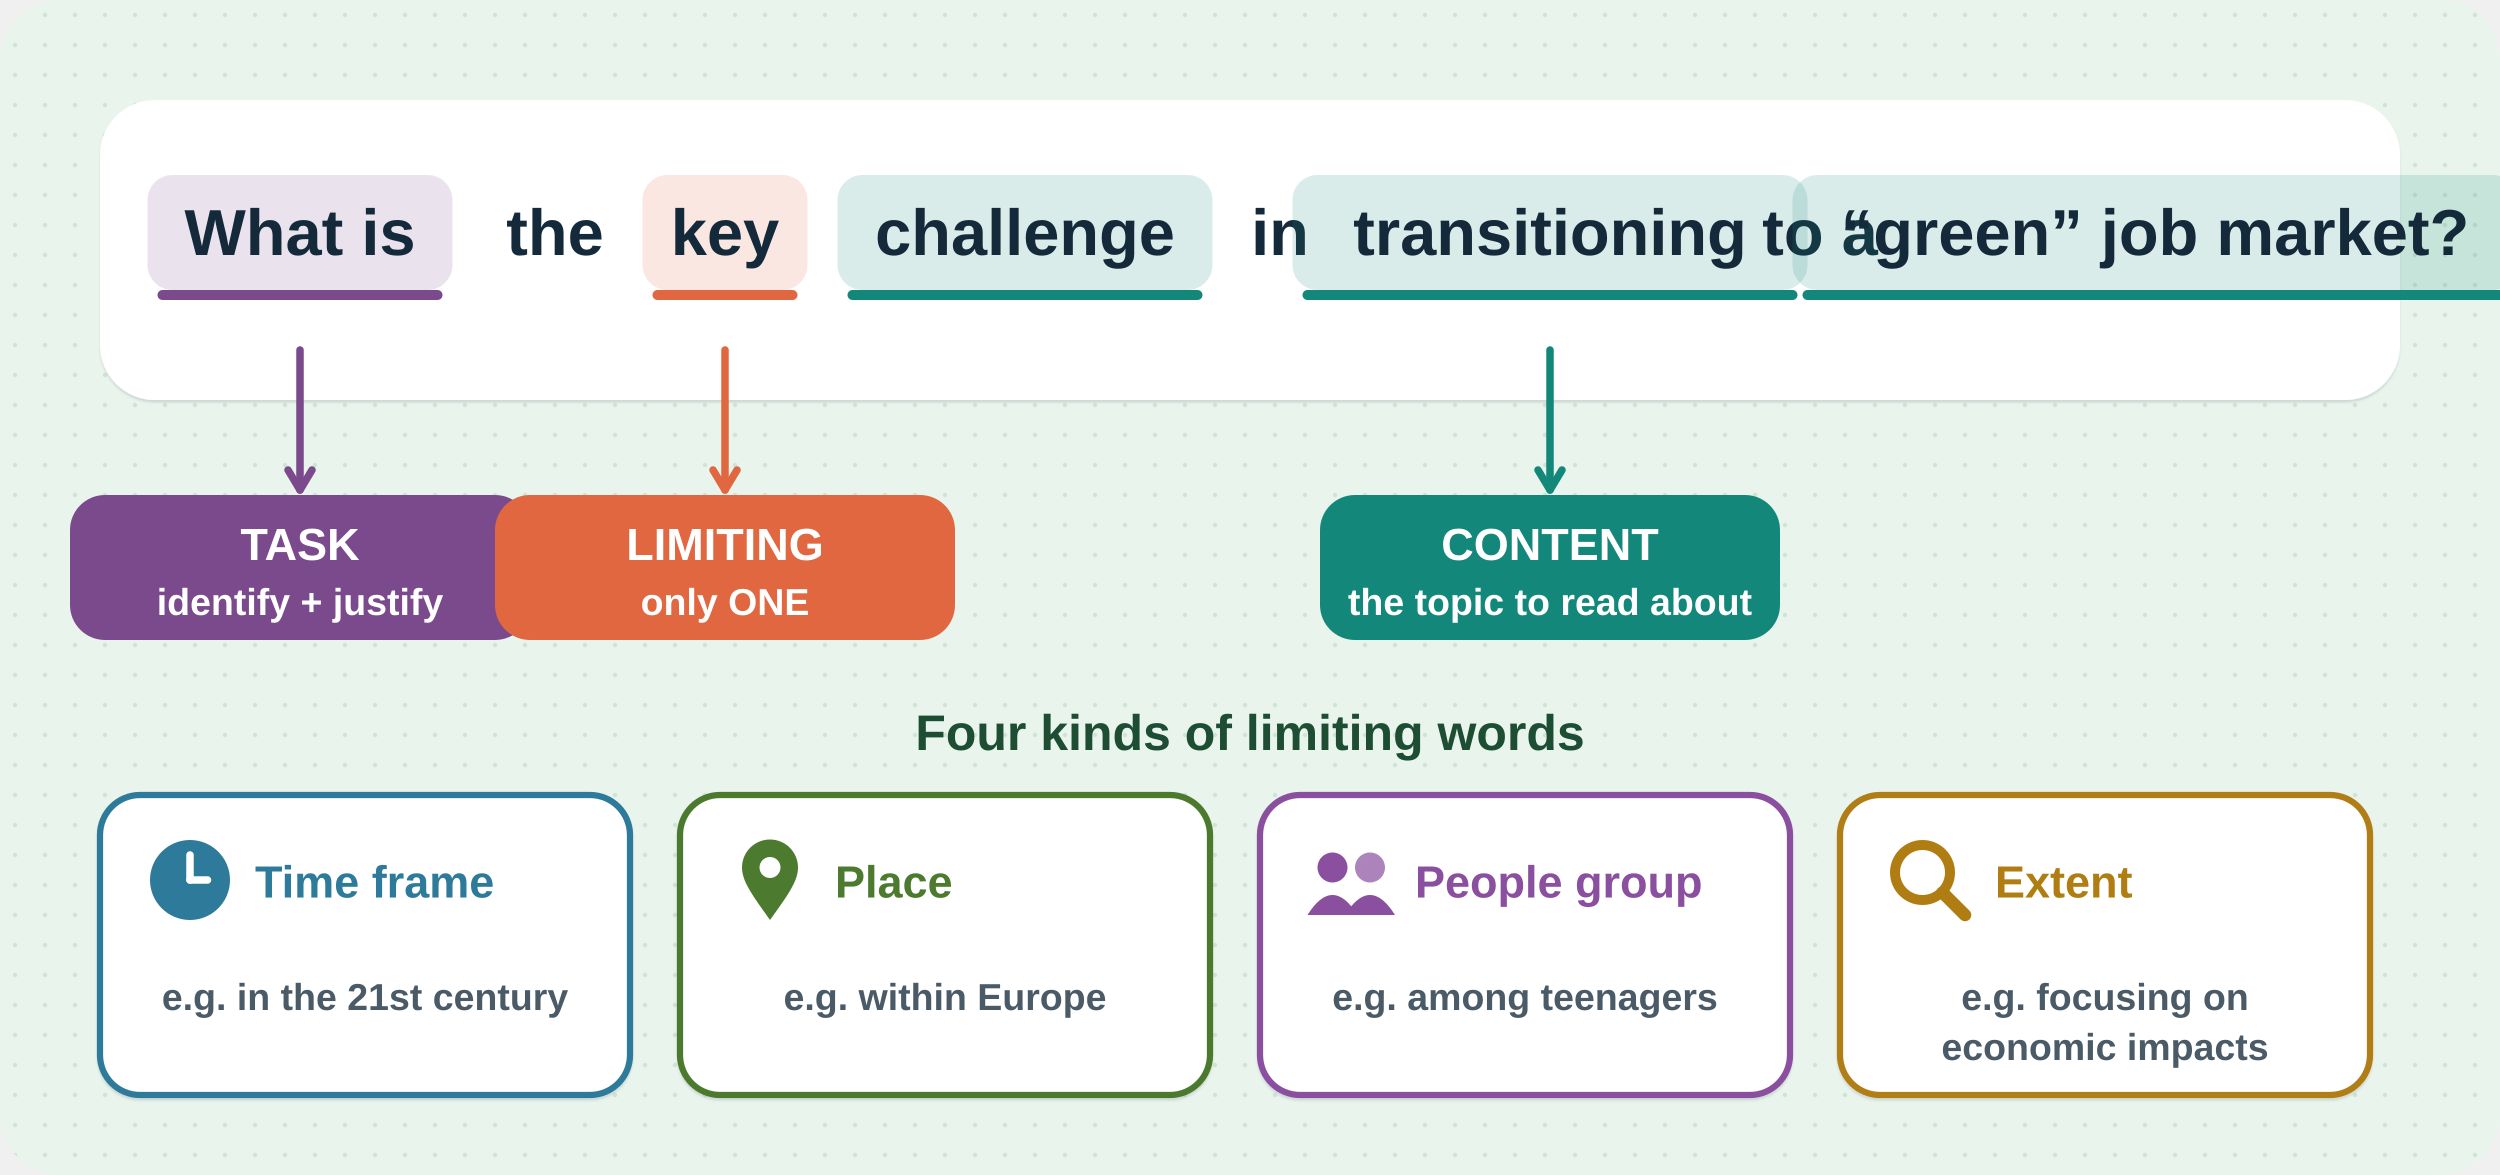
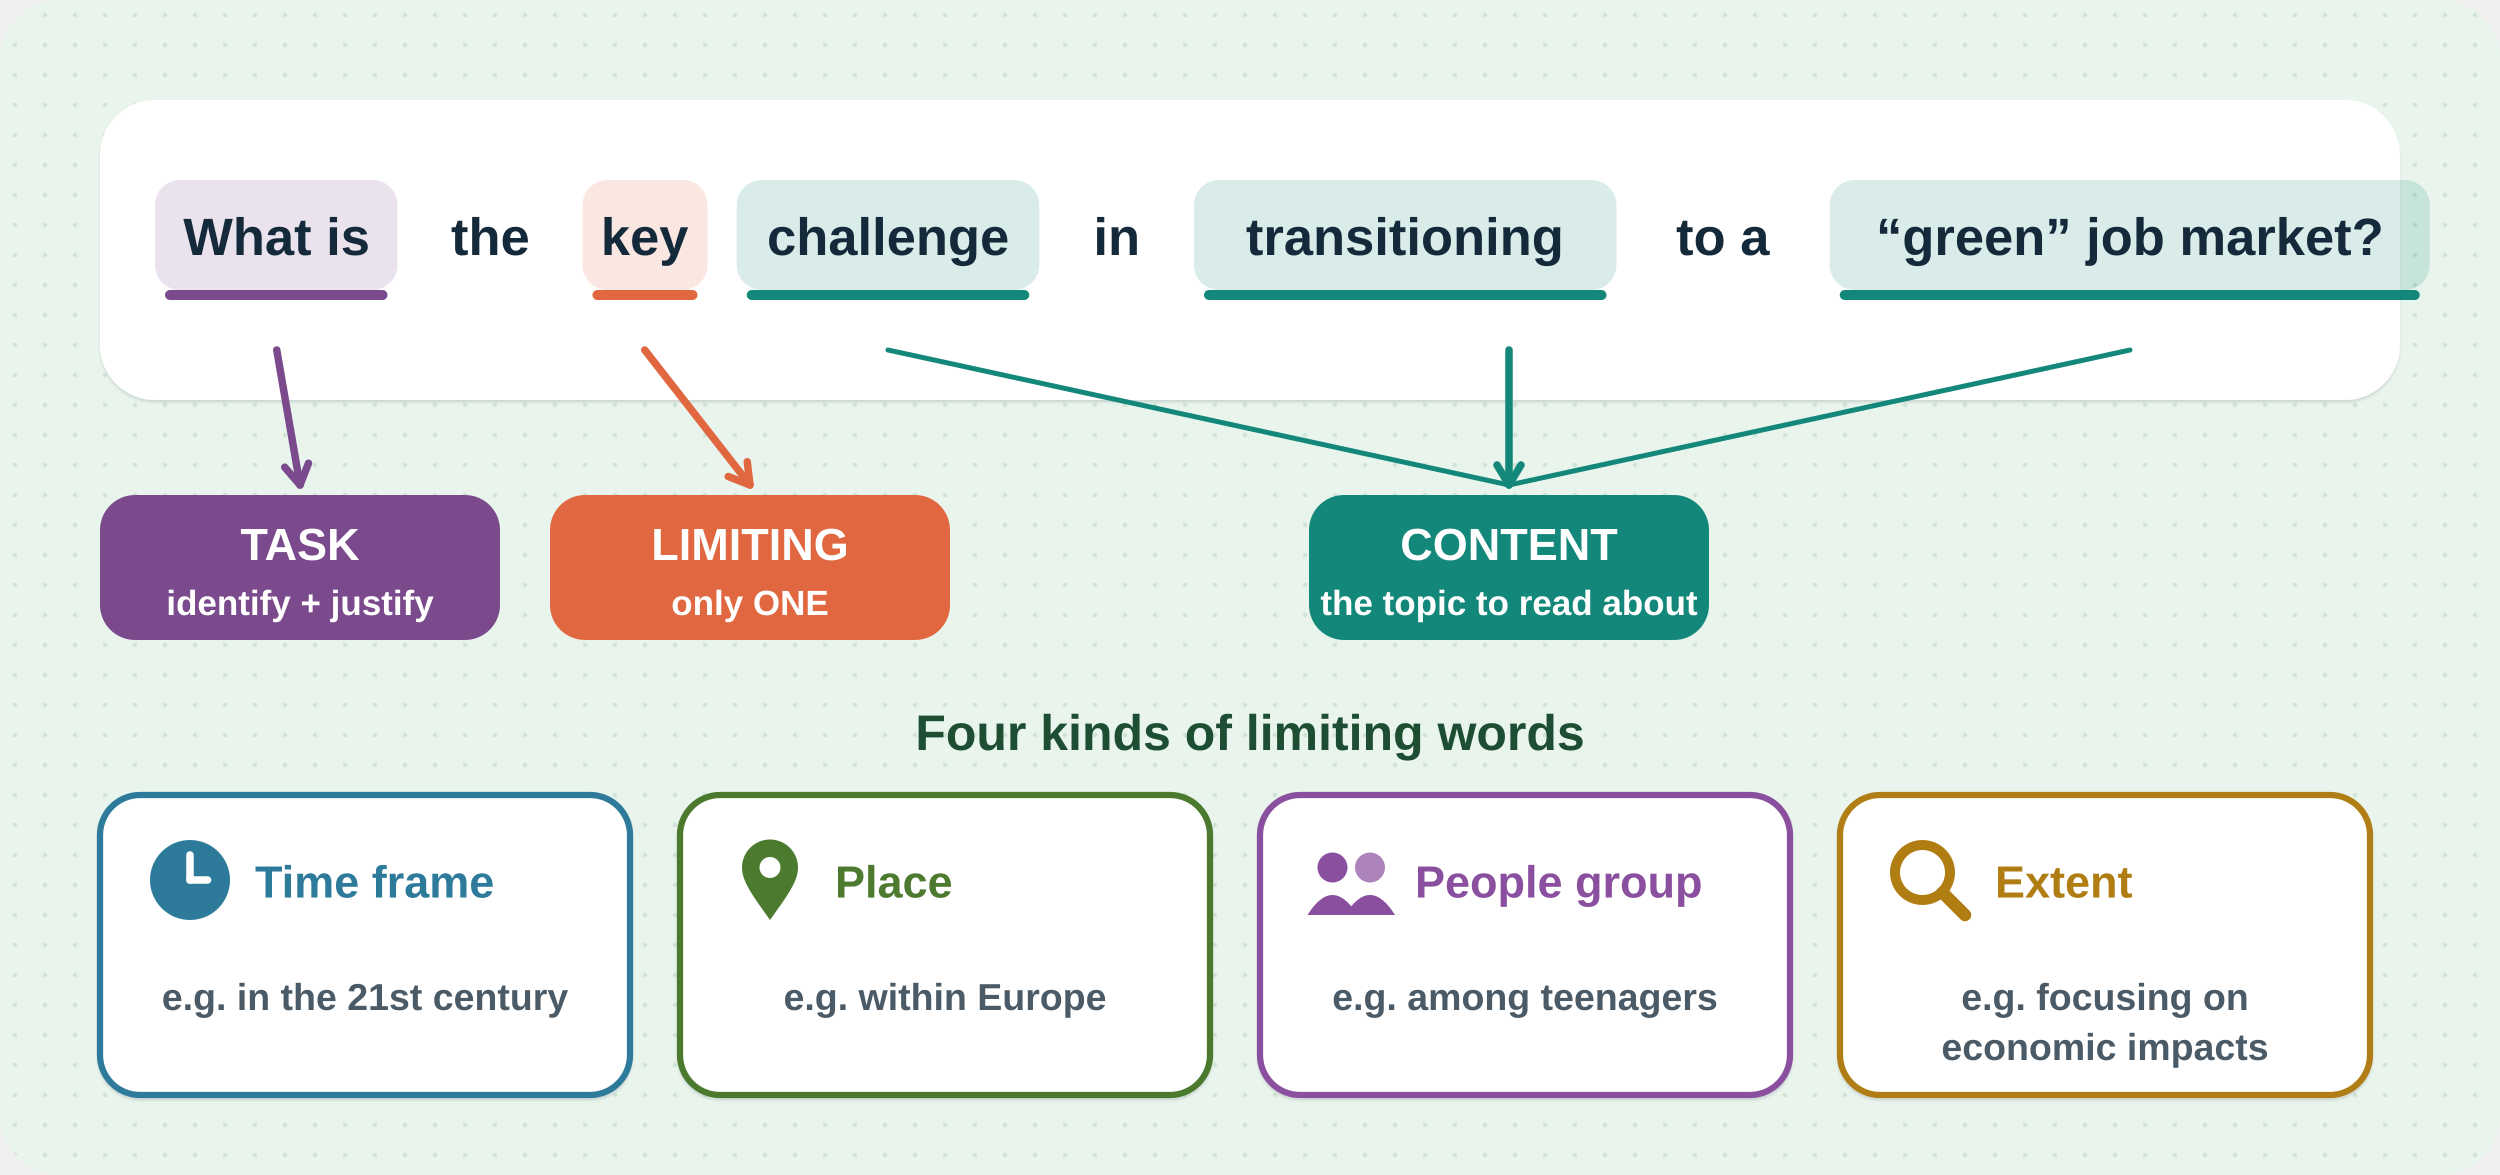
<svg xmlns="http://www.w3.org/2000/svg" viewBox="0 0 1000 470" fill="none" role="img" aria-label="The question What is the key challenge in transitioning to a green job market, with colour labels. Content words in teal: challenge, transitioning, green job market. Limiting word in orange: key. Task in purple: What is. Below, four kinds of limiting words: time frames, place, people groups, extent.">
  <style>
.w4d1qp-fl{animation:w4d1qp-fl 6s ease-in-out infinite}.w4d1qp-f2{animation-delay:-2s}.w4d1qp-f3{animation-delay:-4s}
.w4d1qp-tw{animation:w4d1qp-tw 3s ease-in-out infinite;transform-box:fill-box;transform-origin:center}.w4d1qp-t2{animation-delay:-1s}.w4d1qp-t3{animation-delay:-2s}
.w4d1qp-pu{animation:w4d1qp-pu 2.6s ease-in-out infinite;transform-box:fill-box;transform-origin:center}
.w4d1qp-dr{stroke-dasharray:7 7;animation:w4d1qp-dr 1.8s linear infinite}
.w4d1qp-sw{animation:w4d1qp-sw 4s ease-in-out infinite;transform-box:fill-box;transform-origin:50% 100%}
.w4d1qp-bl{animation:w4d1qp-bl 4.8s infinite;transform-box:fill-box;transform-origin:center}.w4d1qp-b2{animation-delay:-1.7s}.w4d1qp-b3{animation-delay:-3.1s}
.w4d1qp-wv{animation:w4d1qp-wv 2.4s ease-in-out infinite}.w4d1qp-w2{animation-delay:-.8s}.w4d1qp-w3{animation-delay:-1.6s}
.w4d1qp-sl{animation:w4d1qp-sl 9s ease-in-out infinite}
.w4d1qp-sp{animation:w4d1qp-sp 14s linear infinite;transform-box:fill-box;transform-origin:center}
@keyframes w4d1qp-fl{50%{transform:translateY(-5px)}}
@keyframes w4d1qp-tw{0%,100%{opacity:.35;transform:scale(.65)}50%{opacity:1;transform:scale(1)}}
@keyframes w4d1qp-pu{0%,100%{transform:scale(1)}50%{transform:scale(1.08)}}
@keyframes w4d1qp-dr{to{stroke-dashoffset:-28}}
@keyframes w4d1qp-sw{0%,100%{transform:rotate(-3deg)}50%{transform:rotate(3deg)}}
@keyframes w4d1qp-bl{0%,92%,100%{transform:scaleY(1)}96%{transform:scaleY(.1)}}
@keyframes w4d1qp-wv{0%,100%{opacity:.3}50%{opacity:1}}
@keyframes w4d1qp-sl{50%{transform:translateX(14px)}}
@keyframes w4d1qp-sp{to{transform:rotate(360deg)}}

@media (prefers-reduced-motion: reduce) { * { animation: none !important; } }
</style>
  <defs>
    <linearGradient id="w4d1qp-bg" x1="0" y1="0" x2="1" y2="1">
      <stop offset="0" stop-color="#e9f5ec" />
      <stop offset="1" stop-color="#d3ecda" />
    </linearGradient>
    <radialGradient id="w4d1qp-glow" cx=".5" cy=".42" r=".55">
      <stop offset="0" stop-color="#fff" stop-opacity=".8" />
      <stop offset="1" stop-color="#fff" stop-opacity="0" />
    </radialGradient>
    <pattern id="w4d1qp-dots" width="12" height="12" patternUnits="userSpaceOnUse">
      <circle cx="6" cy="6" r=".9" fill="#2f7d4f" fill-opacity=".14" />
    </pattern>
    <filter id="w4d1qp-sh" x="-25%" y="-25%" width="150%" height="170%">
      <feDropShadow dx="0" dy="3" stdDeviation="3" flood-color="#14293a" flood-opacity=".16" />
      <feDropShadow dx="0" dy="1" stdDeviation=".6" flood-color="#14293a" flood-opacity=".12" />
    </filter>
    <filter id="w4d1qp-blur" x="-20%" y="-60%" width="140%" height="220%">
      <feGaussianBlur stdDeviation="4" />
    </filter>
    <linearGradient id="w4d1qp-pap" x1="0" y1="0" x2="0" y2="1">
      <stop offset="0" stop-color="#fffdf8" />
      <stop offset="1" stop-color="#f3ead8" />
    </linearGradient>
    <linearGradient id="w4d1qp-leaf" x1="0" y1="0" x2="0" y2="1">
      <stop offset="0" stop-color="#6fbf6b" />
      <stop offset="1" stop-color="#2f7d4f" />
    </linearGradient>
    <linearGradient id="w4d1qp-leaf2" x1="0" y1="0" x2="0" y2="1">
      <stop offset="0" stop-color="#9ad37a" />
      <stop offset="1" stop-color="#4c9a3e" />
    </linearGradient>
    <linearGradient id="w4d1qp-sea" x1="0" y1="0" x2="0" y2="1">
      <stop offset="0" stop-color="#5fd0d0" />
      <stop offset="1" stop-color="#1d7fa5" />
    </linearGradient>
    <linearGradient id="w4d1qp-sky" x1="0" y1="0" x2="0" y2="1">
      <stop offset="0" stop-color="#bfe6f5" />
      <stop offset="1" stop-color="#fdf1d6" />
    </linearGradient>
    <linearGradient id="w4d1qp-wood" x1="0" y1="0" x2="0" y2="1">
      <stop offset="0" stop-color="#c99a62" />
      <stop offset="1" stop-color="#8a5f34" />
    </linearGradient>
    <linearGradient id="w4d1qp-tone" x1="0" y1="0" x2="1" y2="1">
      <stop offset="0" stop-color="#2f7d4f" />
      <stop offset="1" stop-color="#1d4d33" />
    </linearGradient>
    <radialGradient id="w4d1qp-sun" cx=".5" cy=".5" r=".5">
      <stop offset="0" stop-color="#ffe9a8" />
      <stop offset=".6" stop-color="#e3a843" />
      <stop offset="1" stop-color="#e3a843" stop-opacity="0" />
    </radialGradient>
  </defs>
  <rect width="1000" height="470" rx="24" fill="#e9f5ec" />
  <rect width="1000" height="470" rx="24" fill="url(#w4d1qp-dots)" />
  <g filter="url(#w4d1qp-sh)">
    <rect x="40" y="40" width="920" height="120" rx="22" fill="#fff" />
  </g>
-   <rect x="59.0" y="70" width="122" height="46" rx="10" fill="#7a4a8c" opacity=".16" />
-   <path d="M65.0 118h110" stroke="#7a4a8c" stroke-width="4" stroke-linecap="round" />
-   <text x="120" y="102" font-family="Manrope, Arial, sans-serif" font-size="26" font-weight="800" fill="#14293a" text-anchor="middle">What is</text>
-   <text x="222" y="102" font-family="Manrope, Arial, sans-serif" font-size="26" font-weight="600" fill="#14293a" text-anchor="middle">the</text>
-   <rect x="257.0" y="70" width="66" height="46" rx="10" fill="#e0673f" opacity=".16" />
-   <path d="M263.0 118h54" stroke="#e0673f" stroke-width="4" stroke-linecap="round" />
-   <text x="290" y="102" font-family="Manrope, Arial, sans-serif" font-size="26" font-weight="800" fill="#14293a" text-anchor="middle">key</text>
-   <rect x="335.0" y="70" width="150" height="46" rx="10" fill="#13887a" opacity=".16" />
-   <path d="M341.0 118h138" stroke="#13887a" stroke-width="4" stroke-linecap="round" />
-   <text x="410" y="102" font-family="Manrope, Arial, sans-serif" font-size="26" font-weight="800" fill="#14293a" text-anchor="middle">challenge</text>
-   <text x="512" y="102" font-family="Manrope, Arial, sans-serif" font-size="26" font-weight="600" fill="#14293a" text-anchor="middle">in</text>
-   <rect x="517.0" y="70" width="206" height="46" rx="10" fill="#13887a" opacity=".16" />
-   <path d="M523.0 118h194" stroke="#13887a" stroke-width="4" stroke-linecap="round" />
-   <text x="620" y="102" font-family="Manrope, Arial, sans-serif" font-size="26" font-weight="800" fill="#14293a" text-anchor="middle">transitioning</text>
-   <text x="728" y="102" font-family="Manrope, Arial, sans-serif" font-size="26" font-weight="600" fill="#14293a" text-anchor="middle">to a</text>
-   <rect x="717.0" y="70" width="290" height="46" rx="10" fill="#13887a" opacity=".16" />
-   <path d="M723.0 118h278" stroke="#13887a" stroke-width="4" stroke-linecap="round" />
-   <text x="862" y="102" font-family="Manrope, Arial, sans-serif" font-size="26" font-weight="800" fill="#14293a" text-anchor="middle">“green” job market?</text>
-   <path d="M120.0 140.0Q120.0 168.0 120.0 196.0" stroke="#7a4a8c" stroke-width="3" stroke-linecap="round" fill="none" />
-   <path d="M115.2 188.0L120.0 196.0L124.8 188.0" stroke="#7a4a8c" stroke-width="3" stroke-linecap="round" stroke-linejoin="round" fill="none" />
-   <rect x="28" y="198" width="184" height="58" rx="14" fill="#7a4a8c" />
+   <rect x="62" y="72" width="97" height="44" rx="10" fill="#7a4a8c" opacity=".16" />
+   <path d="M68 118h85" stroke="#7a4a8c" stroke-width="4" stroke-linecap="round" />
+   <text x="110.65" y="102" font-family="Manrope, Arial, sans-serif" font-size="21" font-weight="800" fill="#14293a" text-anchor="middle">What is</text>
+   <text x="196.15" y="102" font-family="Manrope, Arial, sans-serif" font-size="21" font-weight="600" fill="#14293a" text-anchor="middle">the</text>
+   <rect x="233.0" y="72" width="50" height="44" rx="10" fill="#e0673f" opacity=".16" />
+   <path d="M239.0 118h38" stroke="#e0673f" stroke-width="4" stroke-linecap="round" />
+   <text x="257.85" y="102" font-family="Manrope, Arial, sans-serif" font-size="21" font-weight="800" fill="#14293a" text-anchor="middle">key</text>
+   <rect x="294.7" y="72" width="121" height="44" rx="10" fill="#13887a" opacity=".16" />
+   <path d="M300.7 118h109" stroke="#13887a" stroke-width="4" stroke-linecap="round" />
+   <text x="355.25" y="102" font-family="Manrope, Arial, sans-serif" font-size="21" font-weight="800" fill="#14293a" text-anchor="middle">challenge</text>
+   <text x="446.7" y="102" font-family="Manrope, Arial, sans-serif" font-size="21" font-weight="600" fill="#14293a" text-anchor="middle">in</text>
+   <rect x="477.6" y="72" width="169" height="44" rx="10" fill="#13887a" opacity=".16" />
+   <path d="M483.6 118h157" stroke="#13887a" stroke-width="4" stroke-linecap="round" />
+   <text x="561.95" y="102" font-family="Manrope, Arial, sans-serif" font-size="21" font-weight="800" fill="#14293a" text-anchor="middle">transitioning</text>
+   <text x="689.1" y="102" font-family="Manrope, Arial, sans-serif" font-size="21" font-weight="600" fill="#14293a" text-anchor="middle">to a</text>
+   <rect x="731.9" y="72" width="240" height="44" rx="10" fill="#13887a" opacity=".16" />
+   <path d="M737.9 118h228" stroke="#13887a" stroke-width="4" stroke-linecap="round" />
+   <text x="851.95" y="102" font-family="Manrope, Arial, sans-serif" font-size="21" font-weight="800" fill="#14293a" text-anchor="middle">“green” job market?</text>
+   <path d="M110.7 140.0Q115.3 167.0 120.0 194.0" stroke="#7a4a8c" stroke-width="3" stroke-linecap="round" fill="none" />
+   <path d="M113.9 186.9L120.0 194.0L123.4 185.3" stroke="#7a4a8c" stroke-width="3" stroke-linecap="round" stroke-linejoin="round" fill="none" />
+   <rect x="40" y="198" width="160" height="58" rx="14" fill="#7a4a8c" />
  <text x="120" y="224" font-family="Manrope, Arial, sans-serif" font-size="18" font-weight="800" fill="#fff" text-anchor="middle">TASK</text>
-   <text x="120" y="246" font-family="Manrope, Arial, sans-serif" font-size="15" font-weight="600" fill="#fff" text-anchor="middle">identify + justify</text>
-   <path d="M290.0 140.0Q290.0 168.0 290.0 196.0" stroke="#e0673f" stroke-width="3" stroke-linecap="round" fill="none" />
-   <path d="M285.2 188.0L290.0 196.0L294.8 188.0" stroke="#e0673f" stroke-width="3" stroke-linecap="round" stroke-linejoin="round" fill="none" />
-   <rect x="198" y="198" width="184" height="58" rx="14" fill="#e0673f" />
-   <text x="290" y="224" font-family="Manrope, Arial, sans-serif" font-size="18" font-weight="800" fill="#fff" text-anchor="middle">LIMITING</text>
-   <text x="290" y="246" font-family="Manrope, Arial, sans-serif" font-size="15" font-weight="600" fill="#fff" text-anchor="middle">only ONE</text>
-   <path d="M620.0 140.0Q620.0 168.0 620.0 196.0" stroke="#13887a" stroke-width="3" stroke-linecap="round" fill="none" />
-   <path d="M615.2 188.0L620.0 196.0L624.8 188.0" stroke="#13887a" stroke-width="3" stroke-linecap="round" stroke-linejoin="round" fill="none" />
-   <rect x="528" y="198" width="184" height="58" rx="14" fill="#13887a" />
-   <text x="620" y="224" font-family="Manrope, Arial, sans-serif" font-size="18" font-weight="800" fill="#fff" text-anchor="middle">CONTENT</text>
-   <text x="620" y="246" font-family="Manrope, Arial, sans-serif" font-size="15" font-weight="600" fill="#fff" text-anchor="middle">the topic to read about</text>
+   <text x="120" y="246" font-family="Manrope, Arial, sans-serif" font-size="14" font-weight="600" fill="#fff" text-anchor="middle">identify + justify</text>
+   <path d="M257.9 140.0Q278.9 167.0 300.0 194.0" stroke="#e0673f" stroke-width="3" stroke-linecap="round" fill="none" />
+   <path d="M291.3 190.6L300.0 194.0L298.9 184.7" stroke="#e0673f" stroke-width="3" stroke-linecap="round" stroke-linejoin="round" fill="none" />
+   <rect x="220" y="198" width="160" height="58" rx="14" fill="#e0673f" />
+   <text x="300" y="224" font-family="Manrope, Arial, sans-serif" font-size="18" font-weight="800" fill="#fff" text-anchor="middle">LIMITING</text>
+   <text x="300" y="246" font-family="Manrope, Arial, sans-serif" font-size="14" font-weight="600" fill="#fff" text-anchor="middle">only ONE</text>
+   <path d="M603.6 140.0Q603.6 167.0 603.6 194.0" stroke="#13887a" stroke-width="3" stroke-linecap="round" fill="none" />
+   <path d="M598.8 186.0L603.6 194.0L608.4 186.0" stroke="#13887a" stroke-width="3" stroke-linecap="round" stroke-linejoin="round" fill="none" />
+   <rect x="523.6" y="198" width="160" height="58" rx="14" fill="#13887a" />
+   <text x="603.6" y="224" font-family="Manrope, Arial, sans-serif" font-size="18" font-weight="800" fill="#fff" text-anchor="middle">CONTENT</text>
+   <text x="603.6" y="246" font-family="Manrope, Arial, sans-serif" font-size="14" font-weight="600" fill="#fff" text-anchor="middle">the topic to read about</text>
+   <path d="M355.2 140.0Q479.4 167.0 603.6 194.0" stroke="#13887a" stroke-width="2" stroke-linecap="round" fill="none" />
+   <path d="M603.5 194.0L603.6 194.0L603.5 193.9" stroke="#13887a" stroke-width="2" stroke-linecap="round" stroke-linejoin="round" fill="none" />
+   <path d="M852.0 140.0Q727.8 167.0 603.6 194.0" stroke="#13887a" stroke-width="2" stroke-linecap="round" fill="none" />
+   <path d="M603.7 193.9L603.6 194.0L603.7 194.0" stroke="#13887a" stroke-width="2" stroke-linecap="round" stroke-linejoin="round" fill="none" />
  <text x="500" y="300" font-family="Manrope, Arial, sans-serif" font-size="20" font-weight="800" fill="#1d4d33" text-anchor="middle">Four kinds of limiting words</text>
  <g filter="url(#w4d1qp-sh)">
    <rect x="40" y="318" width="212" height="120" rx="16" fill="#fff" stroke="#2d7a9a" stroke-width="2.5" />
  </g>
  <circle cx="76" cy="352" r="16" fill="#2d7a9a" />
  <path class="w4d1qp-sp" d="M76 352v-10" stroke="#fff" stroke-width="3" stroke-linecap="round" />
  <path d="M76 352h7" stroke="#fff" stroke-width="3" stroke-linecap="round" />
  <text x="102" y="359" font-family="Manrope, Arial, sans-serif" font-size="18" font-weight="800" fill="#2d7a9a" text-anchor="start">Time frame</text>
  <text x="146" y="404" font-family="Manrope, Arial, sans-serif" font-size="15" font-weight="600" fill="#4a5a66" text-anchor="middle">e.g. in the 21st century</text>
  <g filter="url(#w4d1qp-sh)">
    <rect x="272" y="318" width="212" height="120" rx="16" fill="#fff" stroke="#4c7a2e" stroke-width="2.5" />
  </g>
  <g transform="translate(308 368) scale(0.7)" class="w4d1qp-fl">
    <path d="M0 0c-10-14-16-22-16-30a16 16 0 0 1 32 0c0 8-6 16-16 30z" fill="#4c7a2e" />
    <circle cx="0" cy="-30" r="6" fill="#fff" />
  </g>
  <text x="334" y="359" font-family="Manrope, Arial, sans-serif" font-size="18" font-weight="800" fill="#4c7a2e" text-anchor="start">Place</text>
  <text x="378" y="404" font-family="Manrope, Arial, sans-serif" font-size="15" font-weight="600" fill="#4a5a66" text-anchor="middle">e.g. within Europe</text>
  <g filter="url(#w4d1qp-sh)">
    <rect x="504" y="318" width="212" height="120" rx="16" fill="#fff" stroke="#8a4f9e" stroke-width="2.5" />
  </g>
  <circle cx="533" cy="347" r="6" fill="#8a4f9e" />
  <circle cx="548" cy="347" r="6" fill="#8a4f9e" opacity=".7" />
  <path d="M523 366q10-16 20 0M538 366q10-16 20 0" fill="#8a4f9e" />
  <text x="566" y="359" font-family="Manrope, Arial, sans-serif" font-size="18" font-weight="800" fill="#8a4f9e" text-anchor="start">People group</text>
  <text x="610" y="404" font-family="Manrope, Arial, sans-serif" font-size="15" font-weight="600" fill="#4a5a66" text-anchor="middle">e.g. among teenagers</text>
  <g filter="url(#w4d1qp-sh)">
    <rect x="736" y="318" width="212" height="120" rx="16" fill="#fff" stroke="#b07d12" stroke-width="2.5" />
  </g>
  <circle cx="769" cy="349" r="11" stroke="#b07d12" stroke-width="4" />
  <path d="M777 357l9 9" stroke="#b07d12" stroke-width="5" stroke-linecap="round" />
  <text x="798" y="359" font-family="Manrope, Arial, sans-serif" font-size="18" font-weight="800" fill="#b07d12" text-anchor="start">Extent</text>
  <text x="842" y="404" font-family="Manrope, Arial, sans-serif" font-size="15" font-weight="600" fill="#4a5a66" text-anchor="middle">e.g. focusing on</text>
  <text x="842" y="424" font-family="Manrope, Arial, sans-serif" font-size="15" font-weight="600" fill="#4a5a66" text-anchor="middle">economic impacts</text>
</svg>
